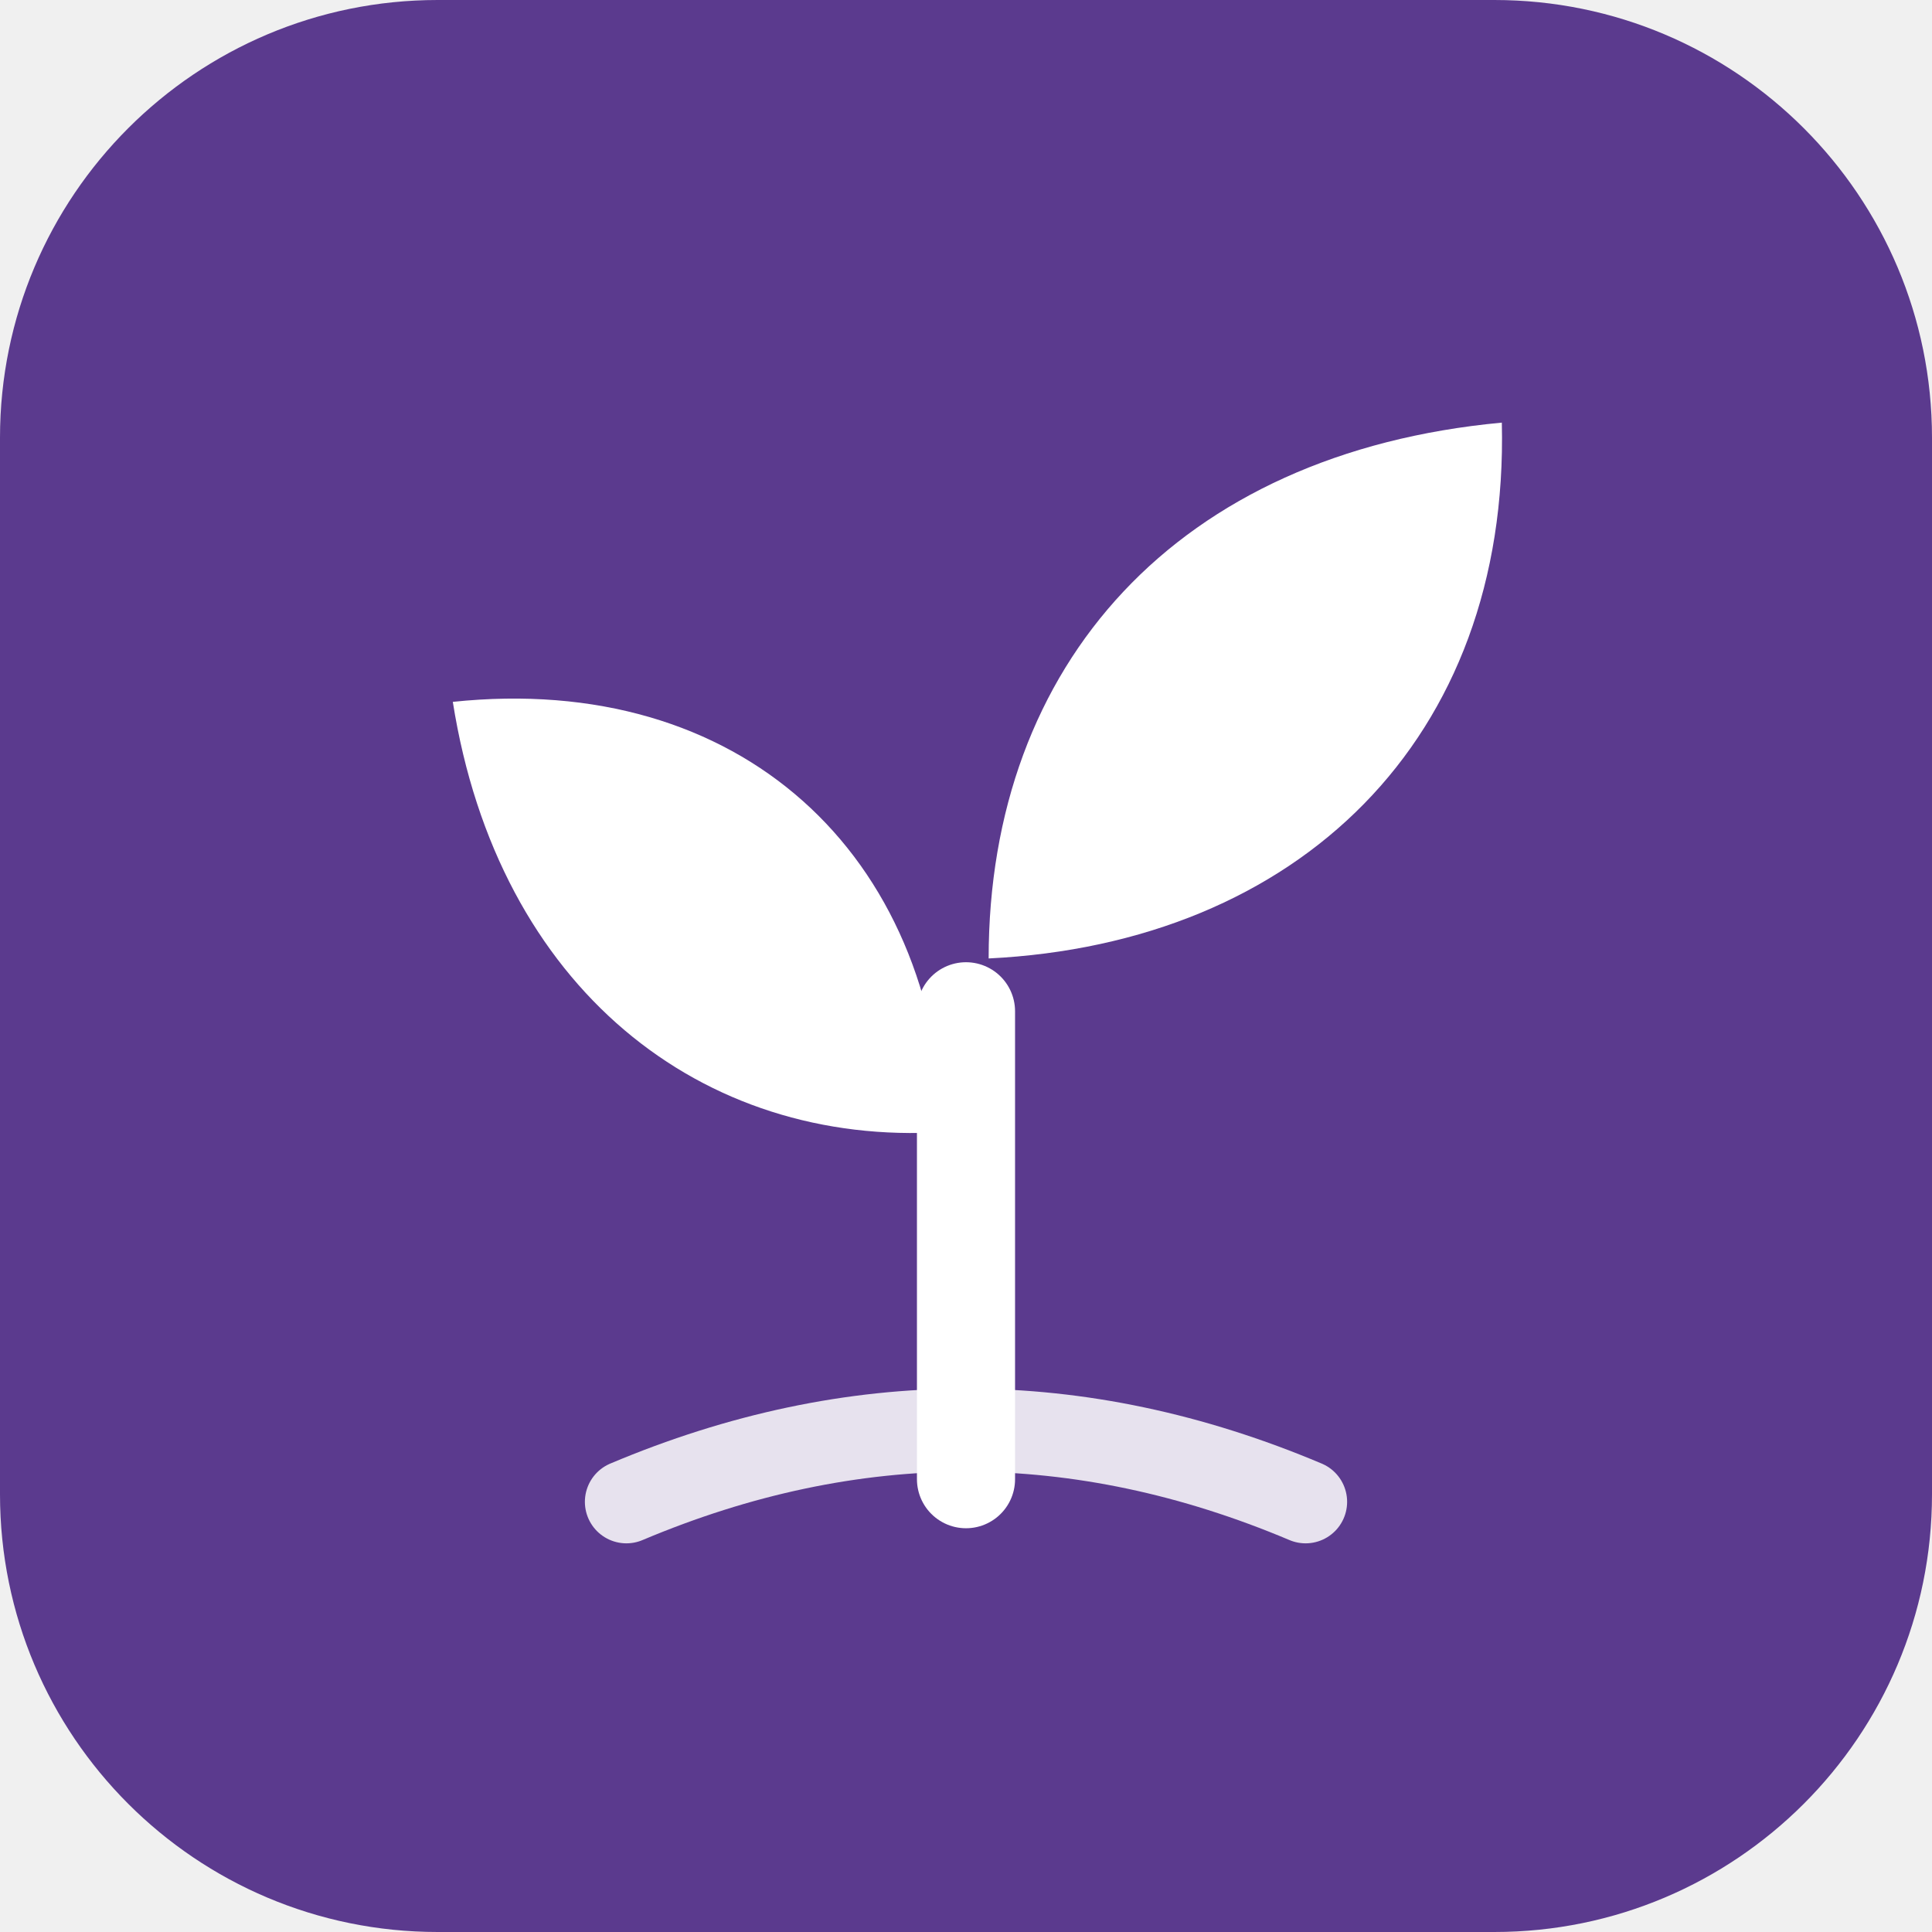
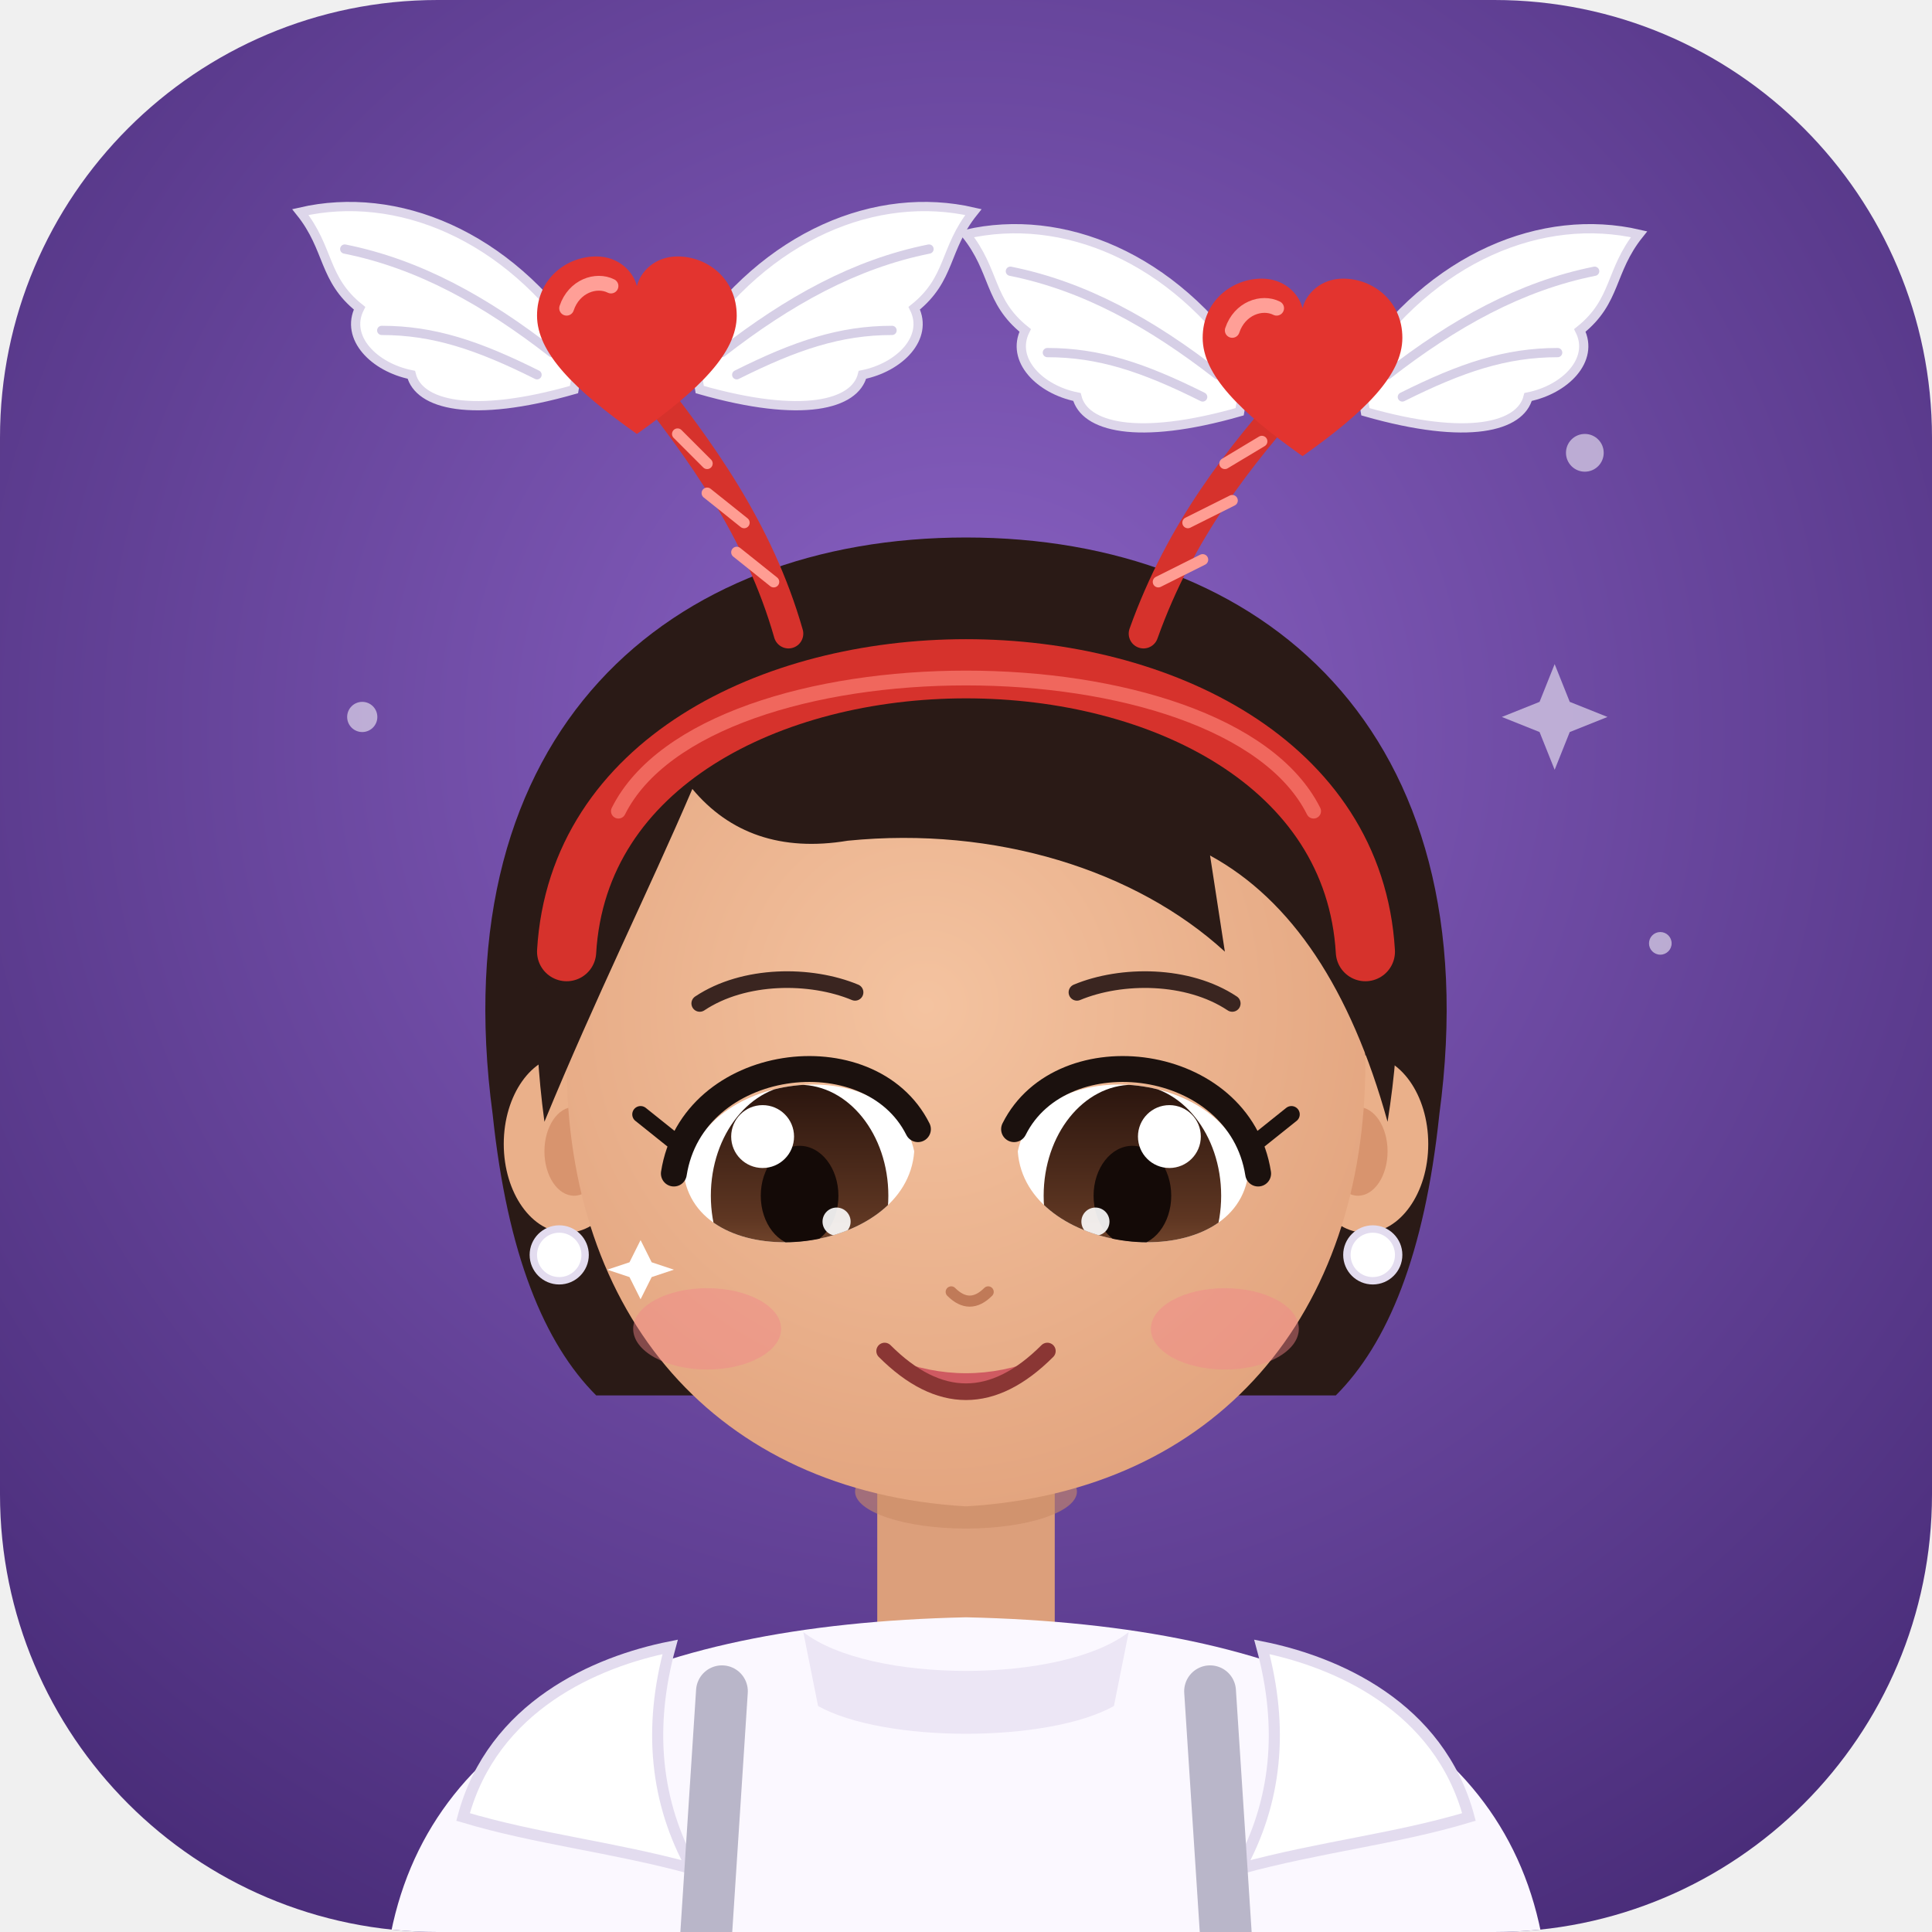
<svg xmlns="http://www.w3.org/2000/svg" viewBox="0 0 512 512">
-   <rect width="512" height="512" rx="116" fill="#5b3a8e" />
-   <g fill="#ffffff">
-     <path d="M250 300 C186 304 132 262 120 186 C196 178 248 226 250 300 Z" />
-     <path d="M262 254 C262 176 312 120 398 112 C400 196 344 250 262 254 Z" />
+   <defs>
+     <radialGradient id="bg" cx="50%" cy="38%" r="70%">
+       <stop offset="0" stop-color="#8a62c4" />
+       <stop offset="1" stop-color="#4a2d7a" />
+     </radialGradient>
+     <radialGradient id="skin" cx="45%" cy="40%" r="65%">
+       <stop offset="0" stop-color="#f4c3a0" />
+       <stop offset="1" stop-color="#e2a37d" />
+     </radialGradient>
+     <linearGradient id="iris" x1="0" y1="0" x2="0" y2="1">
+       <stop offset="0" stop-color="#2a150e" />
+       <stop offset="0.6" stop-color="#5e3622" />
+       <stop offset="1" stop-color="#9a6440" />
+     </linearGradient>
+     <clipPath id="eyeclip">
+       <path d="M180 314 C182 284 236 278 242 306 C240 334 186 340 180 314 Z" />
+     </clipPath>
+   </defs>
+   <clipPath id="r">
+     <rect width="512" height="512" rx="116" />
+   </clipPath>
+   <g clip-path="url(#r)">
+     <rect width="512" height="512" fill="url(#bg)" />
+     <g fill="#ffffff" opacity="0.55">
+       <circle cx="420" cy="120" r="5" />
+       <circle cx="96" cy="190" r="4" />
+       <circle cx="440" cy="250" r="3" />
+       <path d="M412 176 l4 10 10 4 -10 4 -4 10 -4 -10 -10 -4 10 -4 z" />
+     </g>
+     <g transform="translate(256 262) scale(0.98) translate(-256 -262)">
+       <g id="art">
+         <path d="M128 296 C114 192 176 140 256 140 C336 140 398 192 384 296 C380 334 370 358 356 372 L156 372 C142 358 132 334 128 296 Z" fill="#2a1a16" />
+         <path d="M232 380 L232 442 L280 442 L280 380 Z" fill="#dc9f7b" />
+         <ellipse cx="256" cy="398" rx="30" ry="10" fill="#c98a66" opacity="0.6" />
+         <path d="M96 760 L100 520 C110 462 166 434 256 432 C346 434 402 462 412 520 L416 760 Z" fill="#fbf8ff" />
+         <path d="M212 436 C230 450 282 450 300 436 L296 456 C278 466 234 466 216 456 Z" fill="#ece6f5" />
+         <path d="M120 486 C128 456 156 444 176 440 C170 462 172 482 182 500 C160 494 140 492 120 486 Z" fill="#ffffff" stroke="#e3dcef" stroke-width="3" />
+         <path d="M392 486 C384 456 356 444 336 440 C342 462 340 482 330 500 C352 494 372 492 392 486 Z" fill="#ffffff" stroke="#e3dcef" stroke-width="3" />
+         <path d="M190 452 L170 760 M322 452 L342 760" stroke="#b9b6c9" stroke-width="14" stroke-linecap="round" />
+         <ellipse cx="148" cy="304" rx="17" ry="24" fill="#eab08a" />
+         <ellipse cx="364" cy="304" rx="17" ry="24" fill="#eab08a" />
+         <ellipse cx="150" cy="306" rx="8" ry="12" fill="#d8946e" />
+         <ellipse cx="362" cy="306" rx="8" ry="12" fill="#d8946e" />
+         <circle cx="146" cy="334" r="7" fill="#ffffff" stroke="#e3dcef" stroke-width="2" />
+         <circle cx="366" cy="334" r="7" fill="#ffffff" stroke="#e3dcef" stroke-width="2" />
+         <path d="M148 282 C148 206 198 176 256 176 C314 176 364 206 364 282 C364 350 324 398 256 402 C188 398 148 350 148 282 Z" fill="url(#skin)" />
+         <path d="M142 298 C128 194 184 148 258 148 C332 150 386 198 370 298 C360 262 344 238 322 226 L326 252 C302 230 264 218 224 222 C206 225 192 220 182 208 C170 236 156 264 142 298 Z" fill="#2a1a16" />
+         <path d="M148 252 C154 150 358 150 364 252" stroke="#d6322c" stroke-width="16" stroke-linecap="round" fill="none" />
+         <path d="M162 214 C186 166 326 166 350 214" stroke="#f0675d" stroke-width="4" stroke-linecap="round" fill="none" />
+         <path d="M208 166 C200 138 184 116 168 96" stroke="#d6322c" stroke-width="8" stroke-linecap="round" fill="none" />
+         <path d="M204 152 L194 144 M196 136 L186 128 M186 120 L178 112" stroke="#ff9d93" stroke-width="3" stroke-linecap="round" />
+         <path d="M304 166 C314 138 330 118 346 100" stroke="#d6322c" stroke-width="8" stroke-linecap="round" fill="none" />
+         <path d="M308 152 L320 146 M316 136 L328 130 M326 120 L336 114" stroke="#ff9d93" stroke-width="3" stroke-linecap="round" />
+         <g id="wingpair">
+           <path d="M152 88 C132 58 102 46 76 52 C84 62 82 70 92 78 C88 86 96 94 106 96 C108 104 122 108 150 100 Z" fill="#ffffff" stroke="#ddd6ea" stroke-width="2.5" />
+           <path d="M144 90 C126 76 108 66 88 62 M140 96 C124 88 112 84 98 84" stroke="#d6cfe6" stroke-width="2.5" stroke-linecap="round" fill="none" />
+           <path d="M182 88 C202 58 232 46 258 52 C250 62 252 70 242 78 C246 86 238 94 228 96 C226 104 212 108 184 100 Z" fill="#ffffff" stroke="#ddd6ea" stroke-width="2.5" />
+           <path d="M190 90 C208 76 226 66 246 62 M194 96 C210 88 222 84 236 84" stroke="#d6cfe6" stroke-width="2.5" stroke-linecap="round" fill="none" />
+           <path d="M167 112 C150 100 140 90 140 80 C140 70 148 64 156 64 C162 64 166 68 167 72 C168 68 172 64 178 64 C186 64 194 70 194 80 C194 90 184 100 167 112 Z" fill="#e3342f" />
+           <path d="M148 78 C150 72 156 70 160 72" stroke="#ff9f97" stroke-width="4" stroke-linecap="round" fill="none" />
+         </g>
+         <use href="#wingpair" transform="translate(180 6)" />
+         <path d="M184 266 C196 258 214 258 226 263" stroke="#3a2520" stroke-width="4.5" stroke-linecap="round" fill="none" />
+         <path d="M286 263 C298 258 316 258 328 266" stroke="#3a2520" stroke-width="4.5" stroke-linecap="round" fill="none" />
+         <g id="eye">
+           <path d="M180 314 C182 284 236 278 242 306 C240 334 186 340 180 314 Z" fill="#ffffff" />
+           <g clip-path="url(#eyeclip)">
+             <ellipse cx="211" cy="318" rx="24" ry="30" fill="url(#iris)" />
+             <ellipse cx="211" cy="318" rx="10.5" ry="13.5" fill="#140a07" />
+             <circle cx="201" cy="302" r="8.5" fill="#ffffff" />
+             <circle cx="221" cy="325" r="3.8" fill="#ffffff" opacity="0.9" />
+           </g>
+           <path d="M177 312 C182 280 230 274 243 300" stroke="#1b110e" stroke-width="7" stroke-linecap="round" fill="none" />
+           <path d="M178 304 L168 296" stroke="#1b110e" stroke-width="4.5" stroke-linecap="round" />
+         </g>
+         <use href="#eye" transform="translate(512 0) scale(-1 1)" />
+         <path d="M168 330 L171 336 L177 338 L171 340 L168 346 L165 340 L159 338 L165 336 Z" fill="#ffffff" />
+         <ellipse cx="186" cy="354" rx="20" ry="11" fill="#f2848a" opacity="0.45" />
+         <ellipse cx="326" cy="354" rx="20" ry="11" fill="#f2848a" opacity="0.45" />
+         <path d="M252 344 Q257 349 262 344" stroke="#c07a58" stroke-width="3" stroke-linecap="round" fill="none" />
+         <path d="M236 362 Q256 380 276 362 Q256 370 236 362 Z" fill="#cf5a61" />
+         <path d="M234 360 Q256 382 278 360" stroke="#8a3634" stroke-width="4.5" stroke-linecap="round" fill="none" />
+       </g>
+     </g>
  </g>
-   <path d="M256 392 V268" stroke="#ffffff" stroke-width="26" stroke-linecap="round" fill="none" />
-   <path d="M166 398 Q256 360 346 398" stroke="#ffffff" stroke-width="22" stroke-linecap="round" fill="none" opacity="0.85" />
</svg>
